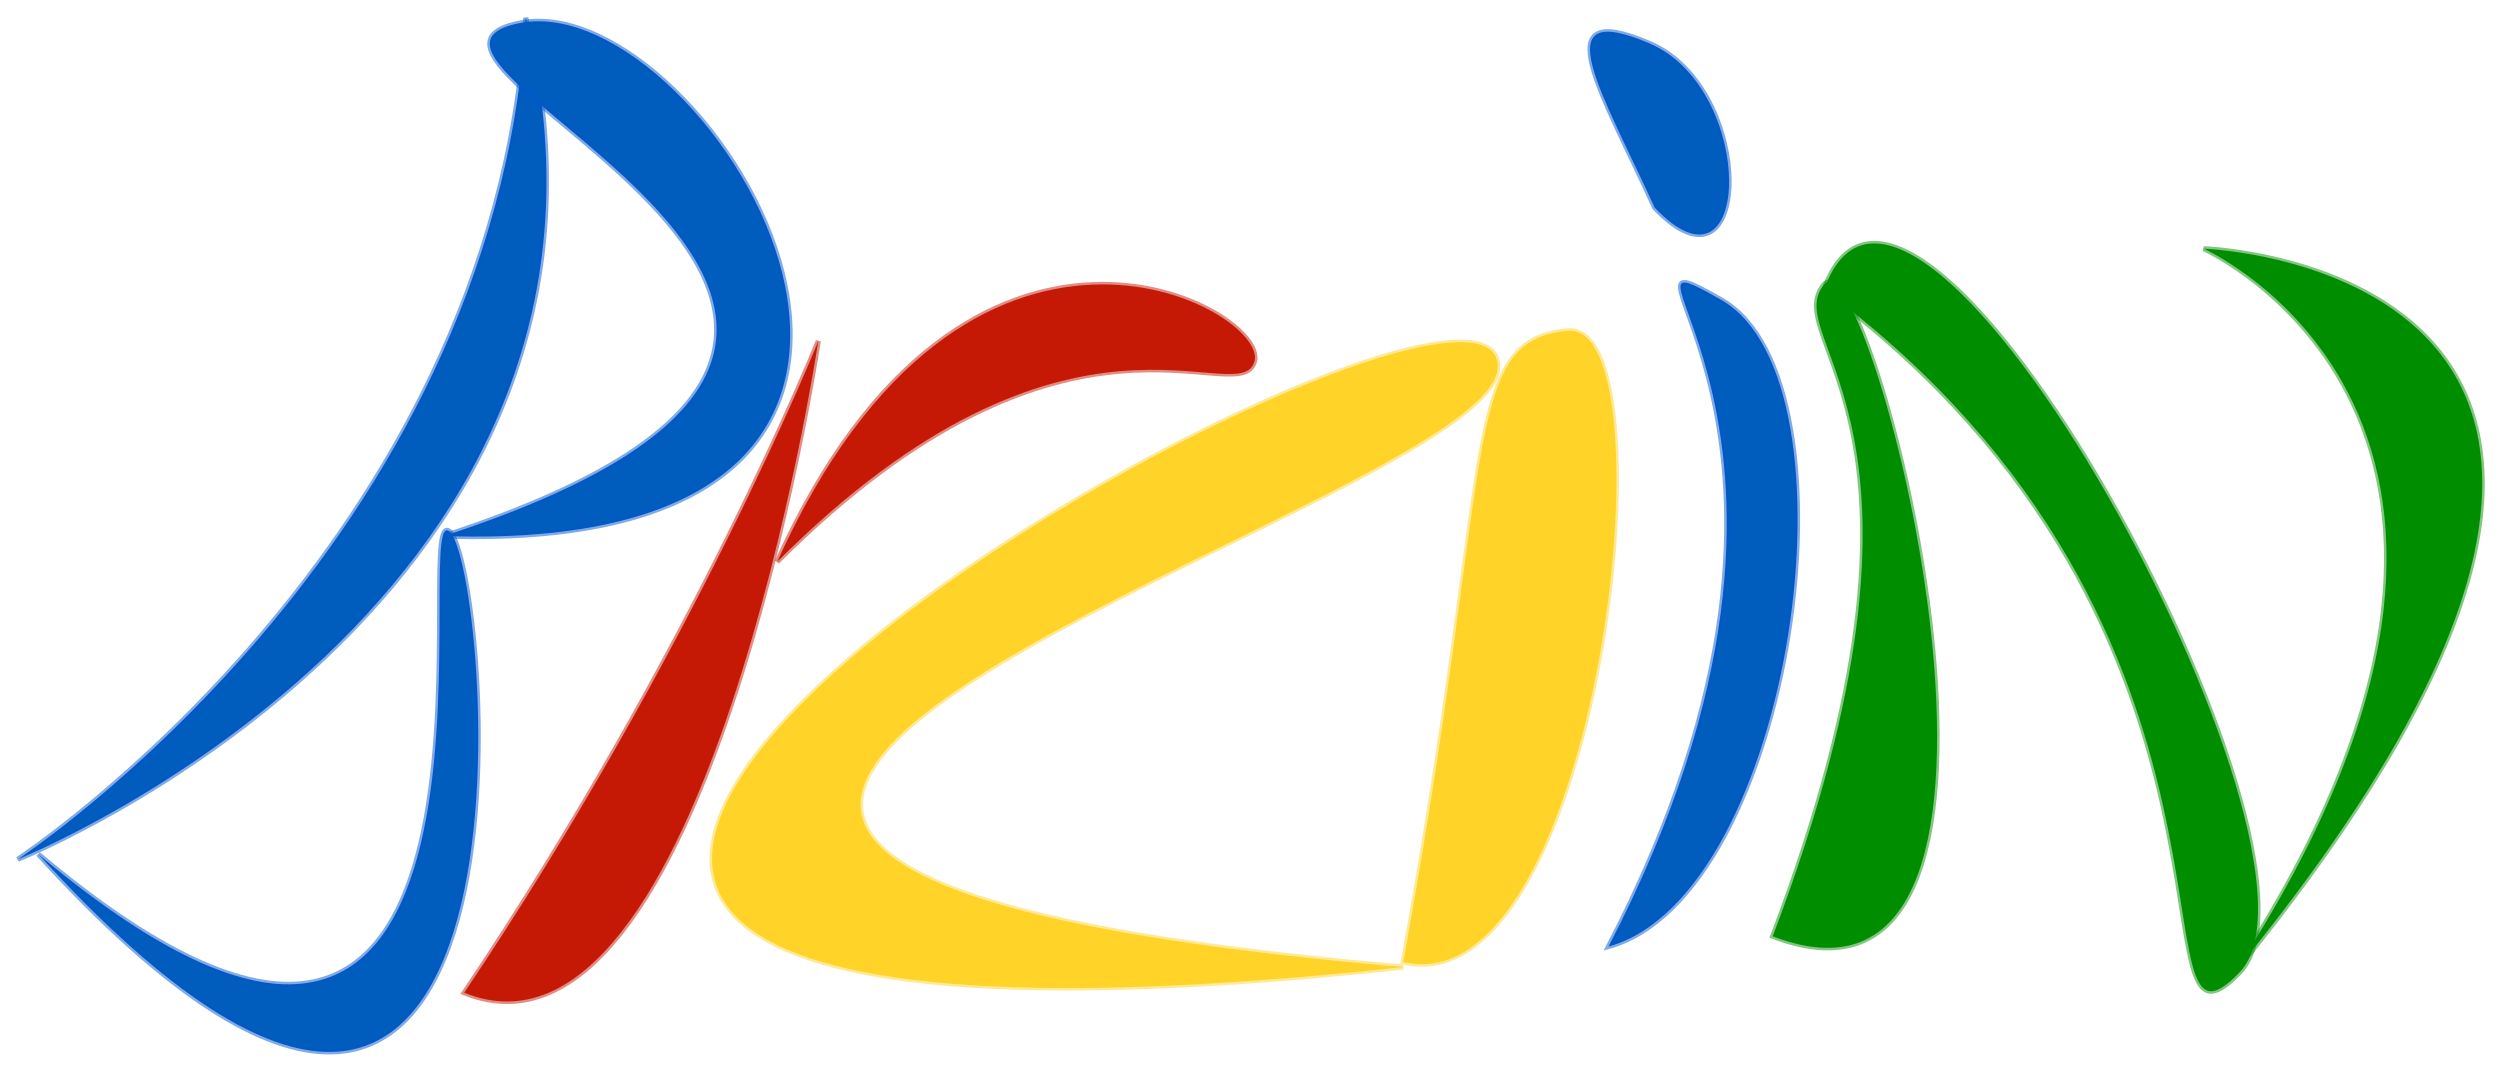
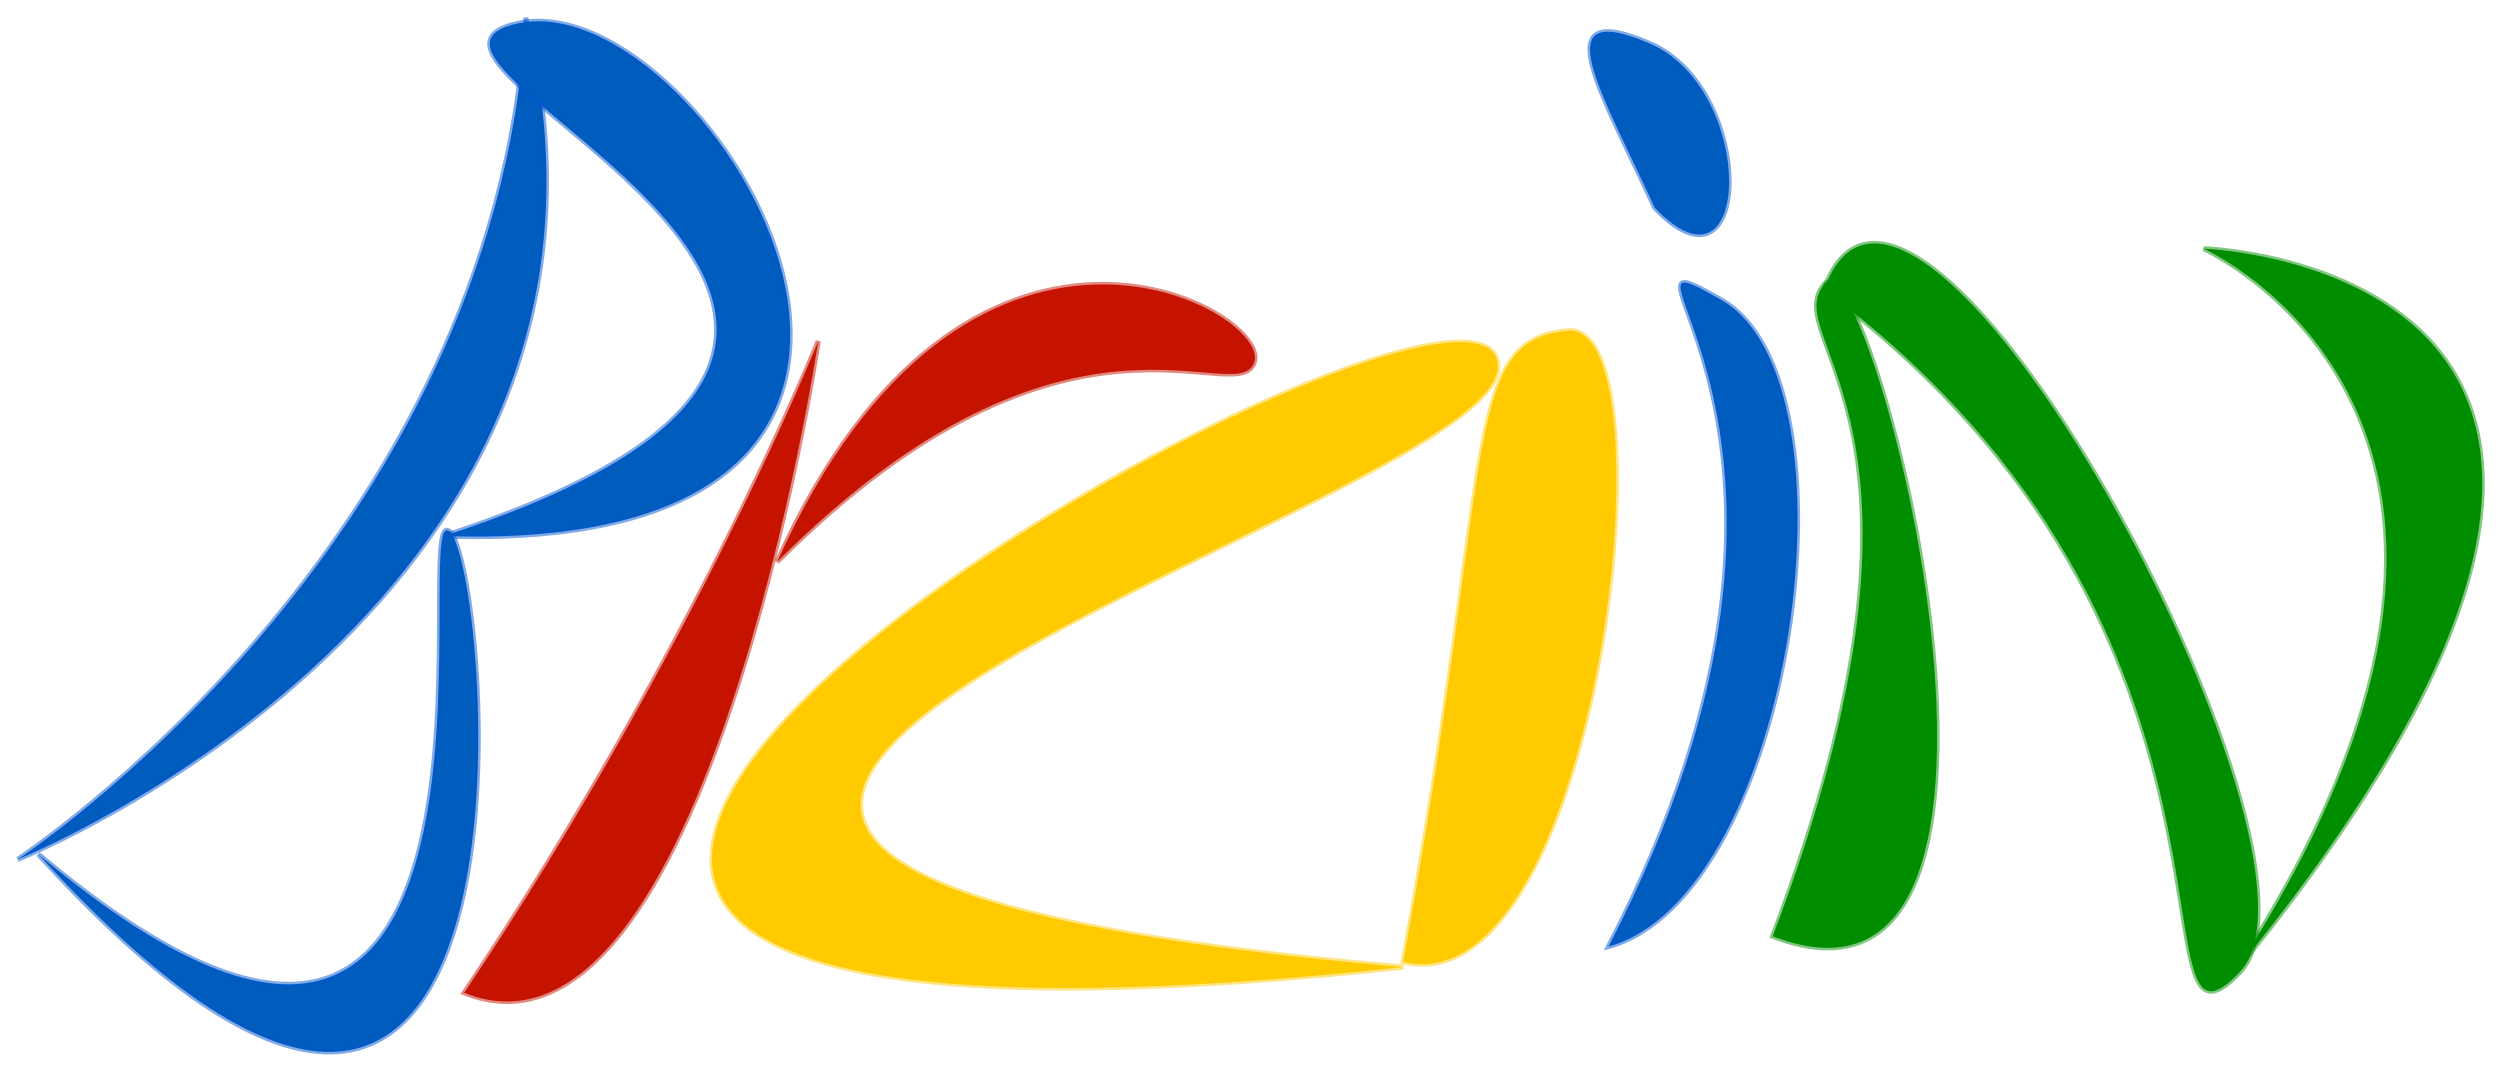
<svg xmlns="http://www.w3.org/2000/svg" width="492.144" height="210.581" id="svg2" version="1.1">
  <defs id="defs4" />
  <g id="layer1" transform="translate(-37.91625,-156.8975)">
    <path style="fill:#005cbd;fill-opacity:1;stroke:#0056cc;stroke-width:1px;stroke-linecap:butt;stroke-linejoin:miter;stroke-opacity:0.494" d="M 141.421,160.397 C 135.36,264.443 41.416,326.062 41.416,326.062 c 0,0 128.289,-51.518 100.005,-165.665 z" id="path3001" />
    <path style="fill:#005cbd;fill-opacity:1;stroke:#0056cc;stroke-width:1px;stroke-linecap:butt;stroke-linejoin:miter;stroke-opacity:0.494" d="m 45.457,325.052 c 104.046,114.147 88.893,-58.589 80.812,-63.64 -8.081,-5.051 20.203,148.492 -80.812,63.64 z" id="path3003" />
    <path style="fill:#005cbd;fill-opacity:1;stroke:#0056cc;stroke-width:1px;stroke-linecap:butt;stroke-linejoin:miter;stroke-opacity:0.494" d="m 125.259,262.423 c 120.208,4.041 52.528,-108.086 15.152,-101.015 -37.376,7.071 115.157,58.589 -15.152,101.015 z" id="path3005" />
-     <path style="fill:#c51906;fill-opacity:1;stroke:#c51906;stroke-width:1px;stroke-linecap:butt;stroke-linejoin:miter;stroke-opacity:0.494" d="m 129.3,352.326 c 45.457,-67.68 69.701,-128.289 69.701,-128.289 0,0 -22.223,147.482 -69.701,128.289 z" id="path3007" />
-     <path style="fill:#c51906;fill-opacity:1;stroke:#c51906;stroke-width:1px;stroke-linecap:butt;stroke-linejoin:miter;stroke-opacity:0.494" d="m 190.919,267.474 c 37.376,-82.832 96.975,-49.497 93.944,-39.396 -3.03,10.102 -36.365,-18.183 -93.944,39.396 z" id="path3011" />
-     <path style="fill:#ffd328;fill-opacity:1;stroke:#ffd328;stroke-width:1px;stroke-linecap:butt;stroke-linejoin:miter;stroke-opacity:0.494" d="M 314.157,347.276 C 4.041,380.611 319.208,199.793 332.34,227.068 345.472,254.342 57.579,325.052 314.157,347.276 z" id="path3013" />
-     <path style="fill:#ffd328;fill-opacity:1;stroke:#ffd328;stroke-width:1px;stroke-linecap:butt;stroke-linejoin:miter;stroke-opacity:0.494" d="m 314.157,346.266 c 18.183,-98.995 11.112,-122.228 32.325,-124.249 21.213,-2.02 6.061,133.34 -32.325,124.249 z" id="path3015" />
+     <path style="fill:#c51300;fill-opacity:1;stroke:#c51300;stroke-width:1px;stroke-linecap:butt;stroke-linejoin:miter;stroke-opacity:0.494" d="m 129.3,352.326 c 45.457,-67.68 69.701,-128.289 69.701,-128.289 0,0 -22.223,147.482 -69.701,128.289 z" id="path3007" />
+     <path style="fill:#c51300;fill-opacity:1;stroke:#c51300;stroke-width:1px;stroke-linecap:butt;stroke-linejoin:miter;stroke-opacity:0.494" d="m 190.919,267.474 c 37.376,-82.832 96.975,-49.497 93.944,-39.396 -3.03,10.102 -36.365,-18.183 -93.944,39.396 z" id="path3011" />
+     <path style="fill:#ffcb00;fill-opacity:1;stroke:#ffcb00;stroke-width:1px;stroke-linecap:butt;stroke-linejoin:miter;stroke-opacity:0.494" d="M 314.157,347.276 C 4.041,380.611 319.208,199.793 332.34,227.068 345.472,254.342 57.579,325.052 314.157,347.276 z" id="path3013" />
+     <path style="fill:#ffcb00;fill-opacity:1;stroke:#ffcb00;stroke-width:1px;stroke-linecap:butt;stroke-linejoin:miter;stroke-opacity:0.494" d="m 314.157,346.266 c 18.183,-98.995 11.112,-122.228 32.325,-124.249 21.213,-2.02 6.061,133.34 -32.325,124.249 z" id="path3015" />
    <path style="fill:#005cbd;fill-opacity:1;stroke:#0056cc;stroke-width:1px;stroke-linecap:butt;stroke-linejoin:miter;stroke-opacity:0.494" d="m 354.564,343.235 c 53.538,-103.036 -6.061,-143.442 22.223,-127.279 28.284,16.162 14.142,117.178 -22.223,127.279 z" id="path3017" />
    <path style="fill:#005cbd;fill-opacity:1;stroke:#0056cc;stroke-width:1px;stroke-linecap:butt;stroke-linejoin:miter;stroke-opacity:0.494" d="m 363.655,197.773 c -10.102,-22.223 -22.223,-41.416 -1.01,-32.325 21.213,9.091 20.203,52.528 1.01,32.325 z" id="path3021" />
    <path style="fill:#008e00;fill-opacity:1;stroke:#008e00;stroke-width:1px;stroke-linecap:butt;stroke-linejoin:miter;stroke-opacity:0.494" d="m 386.888,341.215 c 38.386,-101.015 1.01,-117.178 10.102,-128.289 9.091,-11.112 50.508,151.523 -10.102,128.289 z" id="path3023" />
    <path style="fill:#008e00;fill-opacity:1;stroke:#008e00;stroke-width:1px;stroke-linecap:butt;stroke-linejoin:miter;stroke-opacity:0.494" d="m 396.99,213.936 c 90.914,67.68 59.599,157.584 81.822,134.35 22.223,-23.234 -64.65,-182.838 -81.822,-134.35 z" id="path3025" />
    <path style="fill:#008e00;fill-opacity:1;stroke:#008e00;stroke-width:1px;stroke-linecap:butt;stroke-linejoin:miter;stroke-opacity:0.494" d="m 477.802,348.286 c 70.711,-108.086 -6.061,-142.432 -6.061,-142.432 0,0 119.198,4.041 6.061,142.432 z" id="path3027" />
  </g>
</svg>
